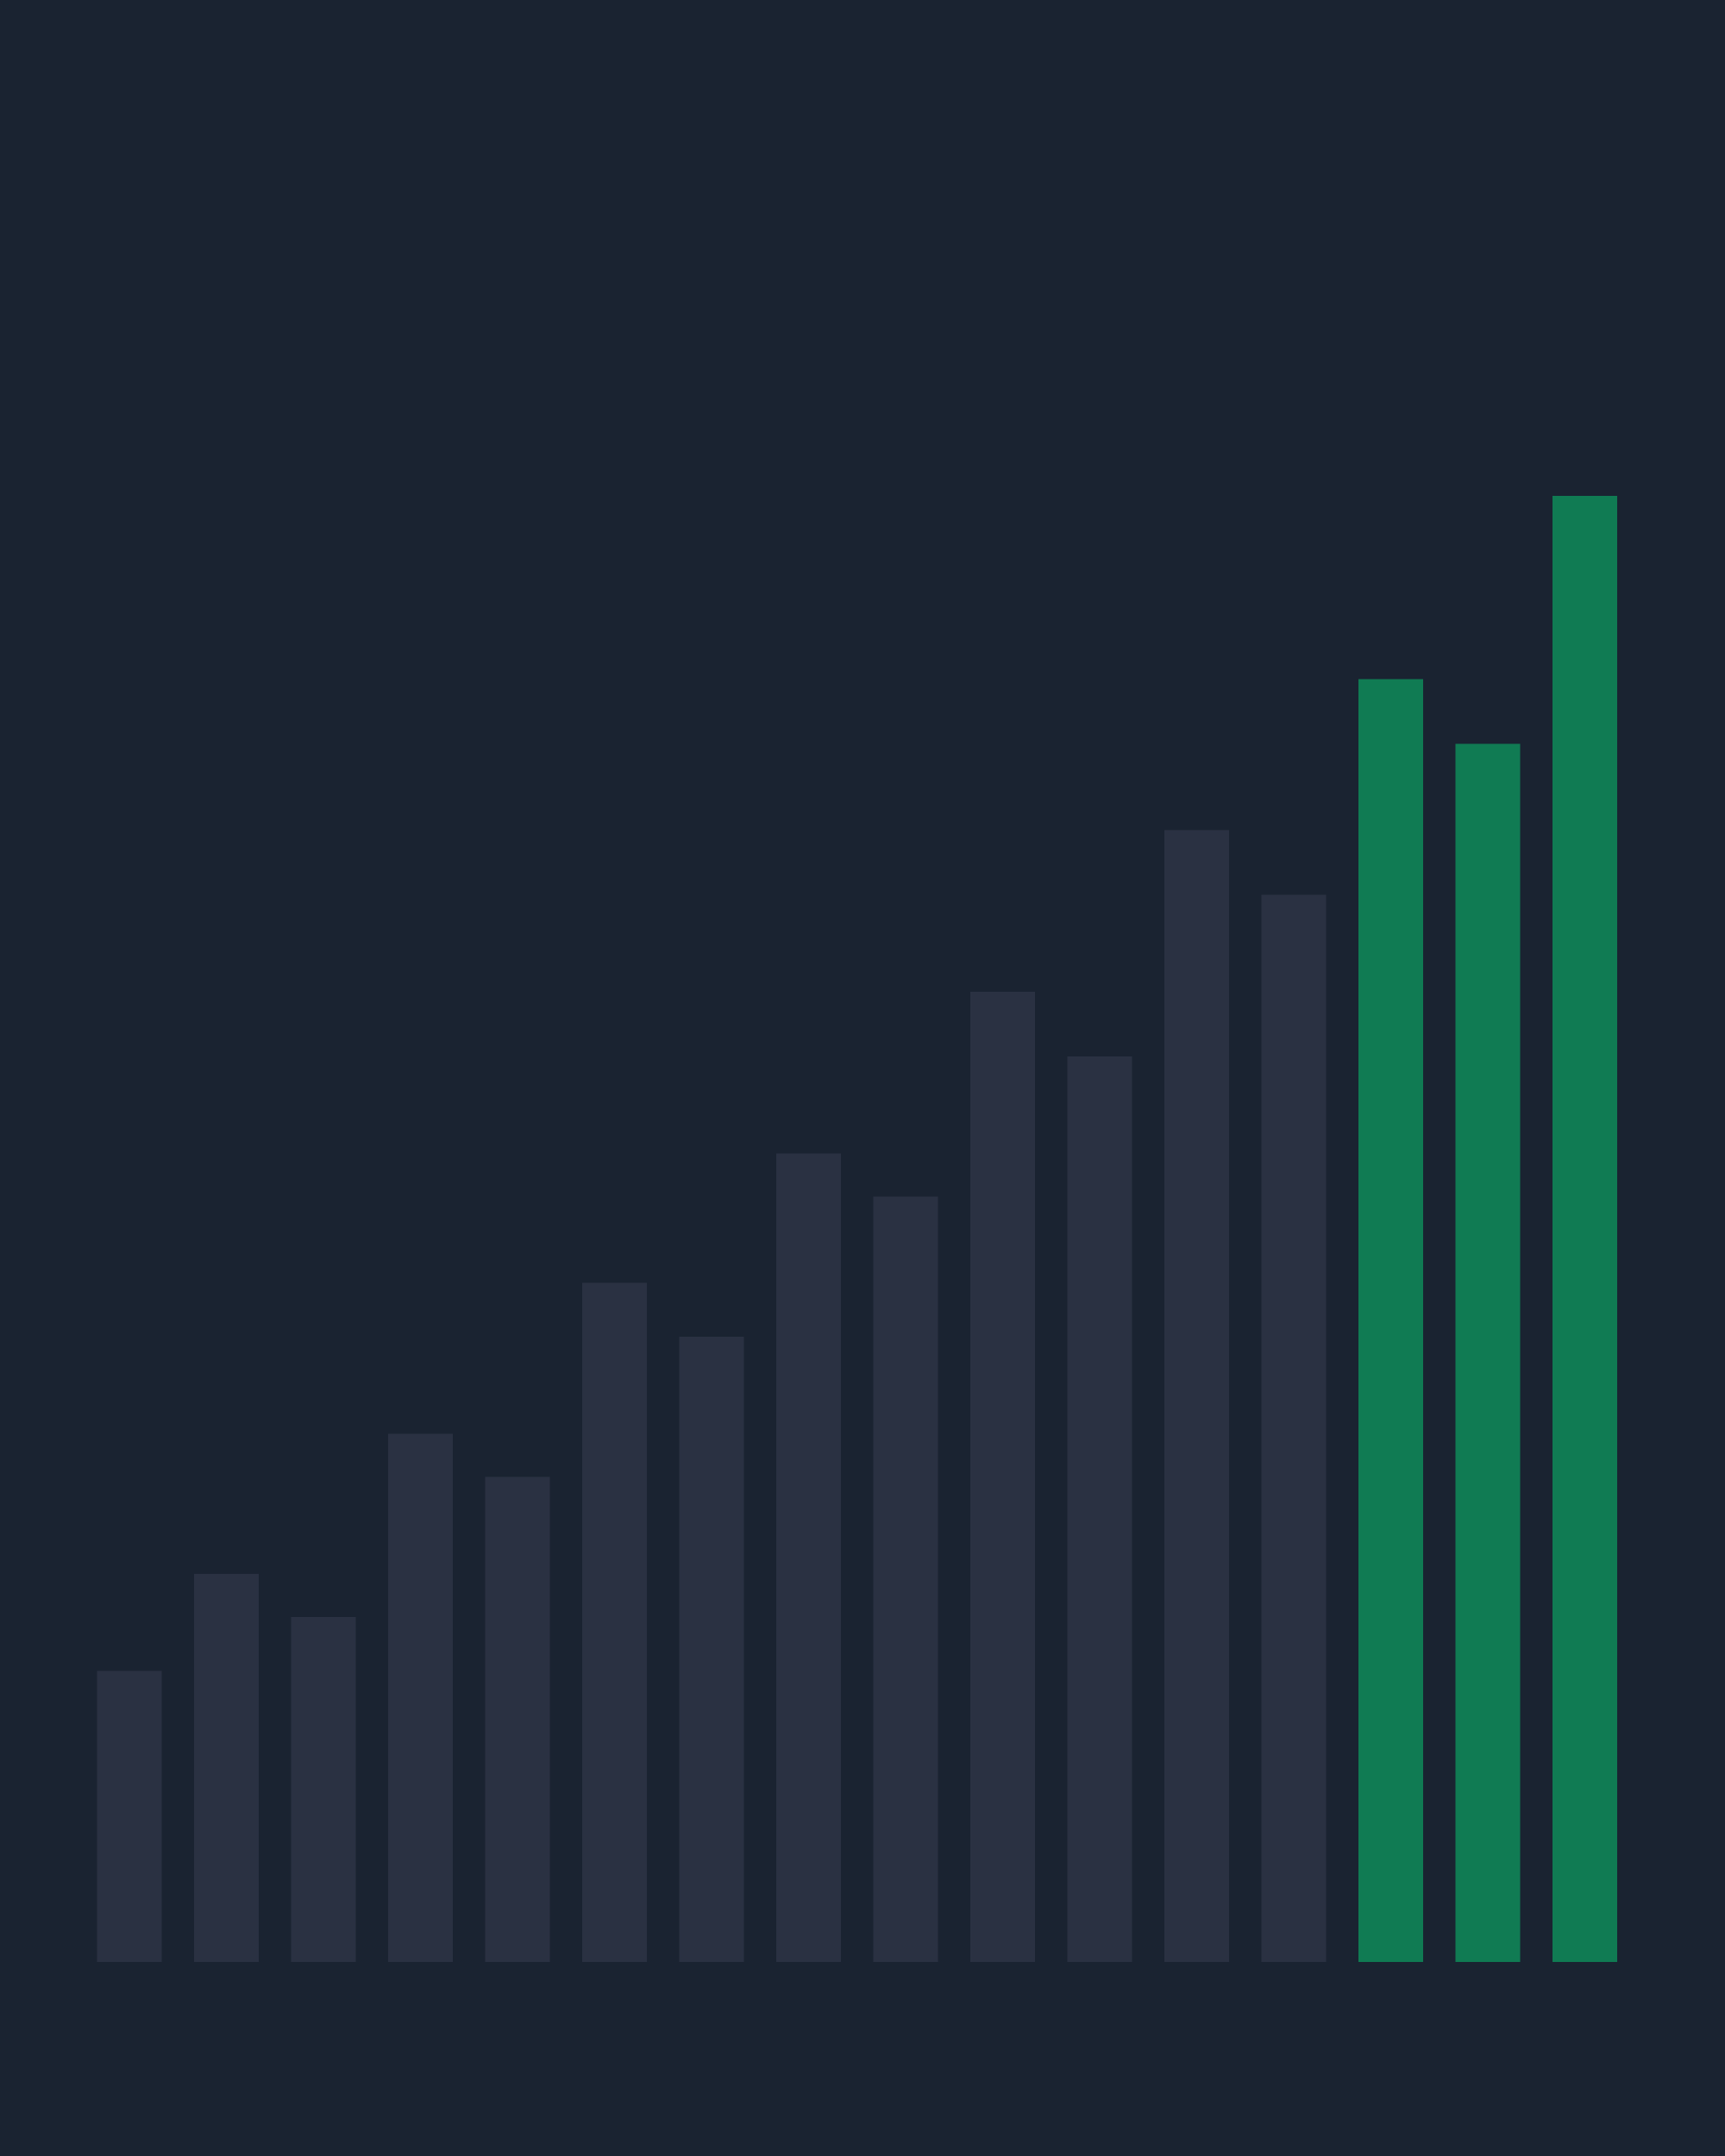
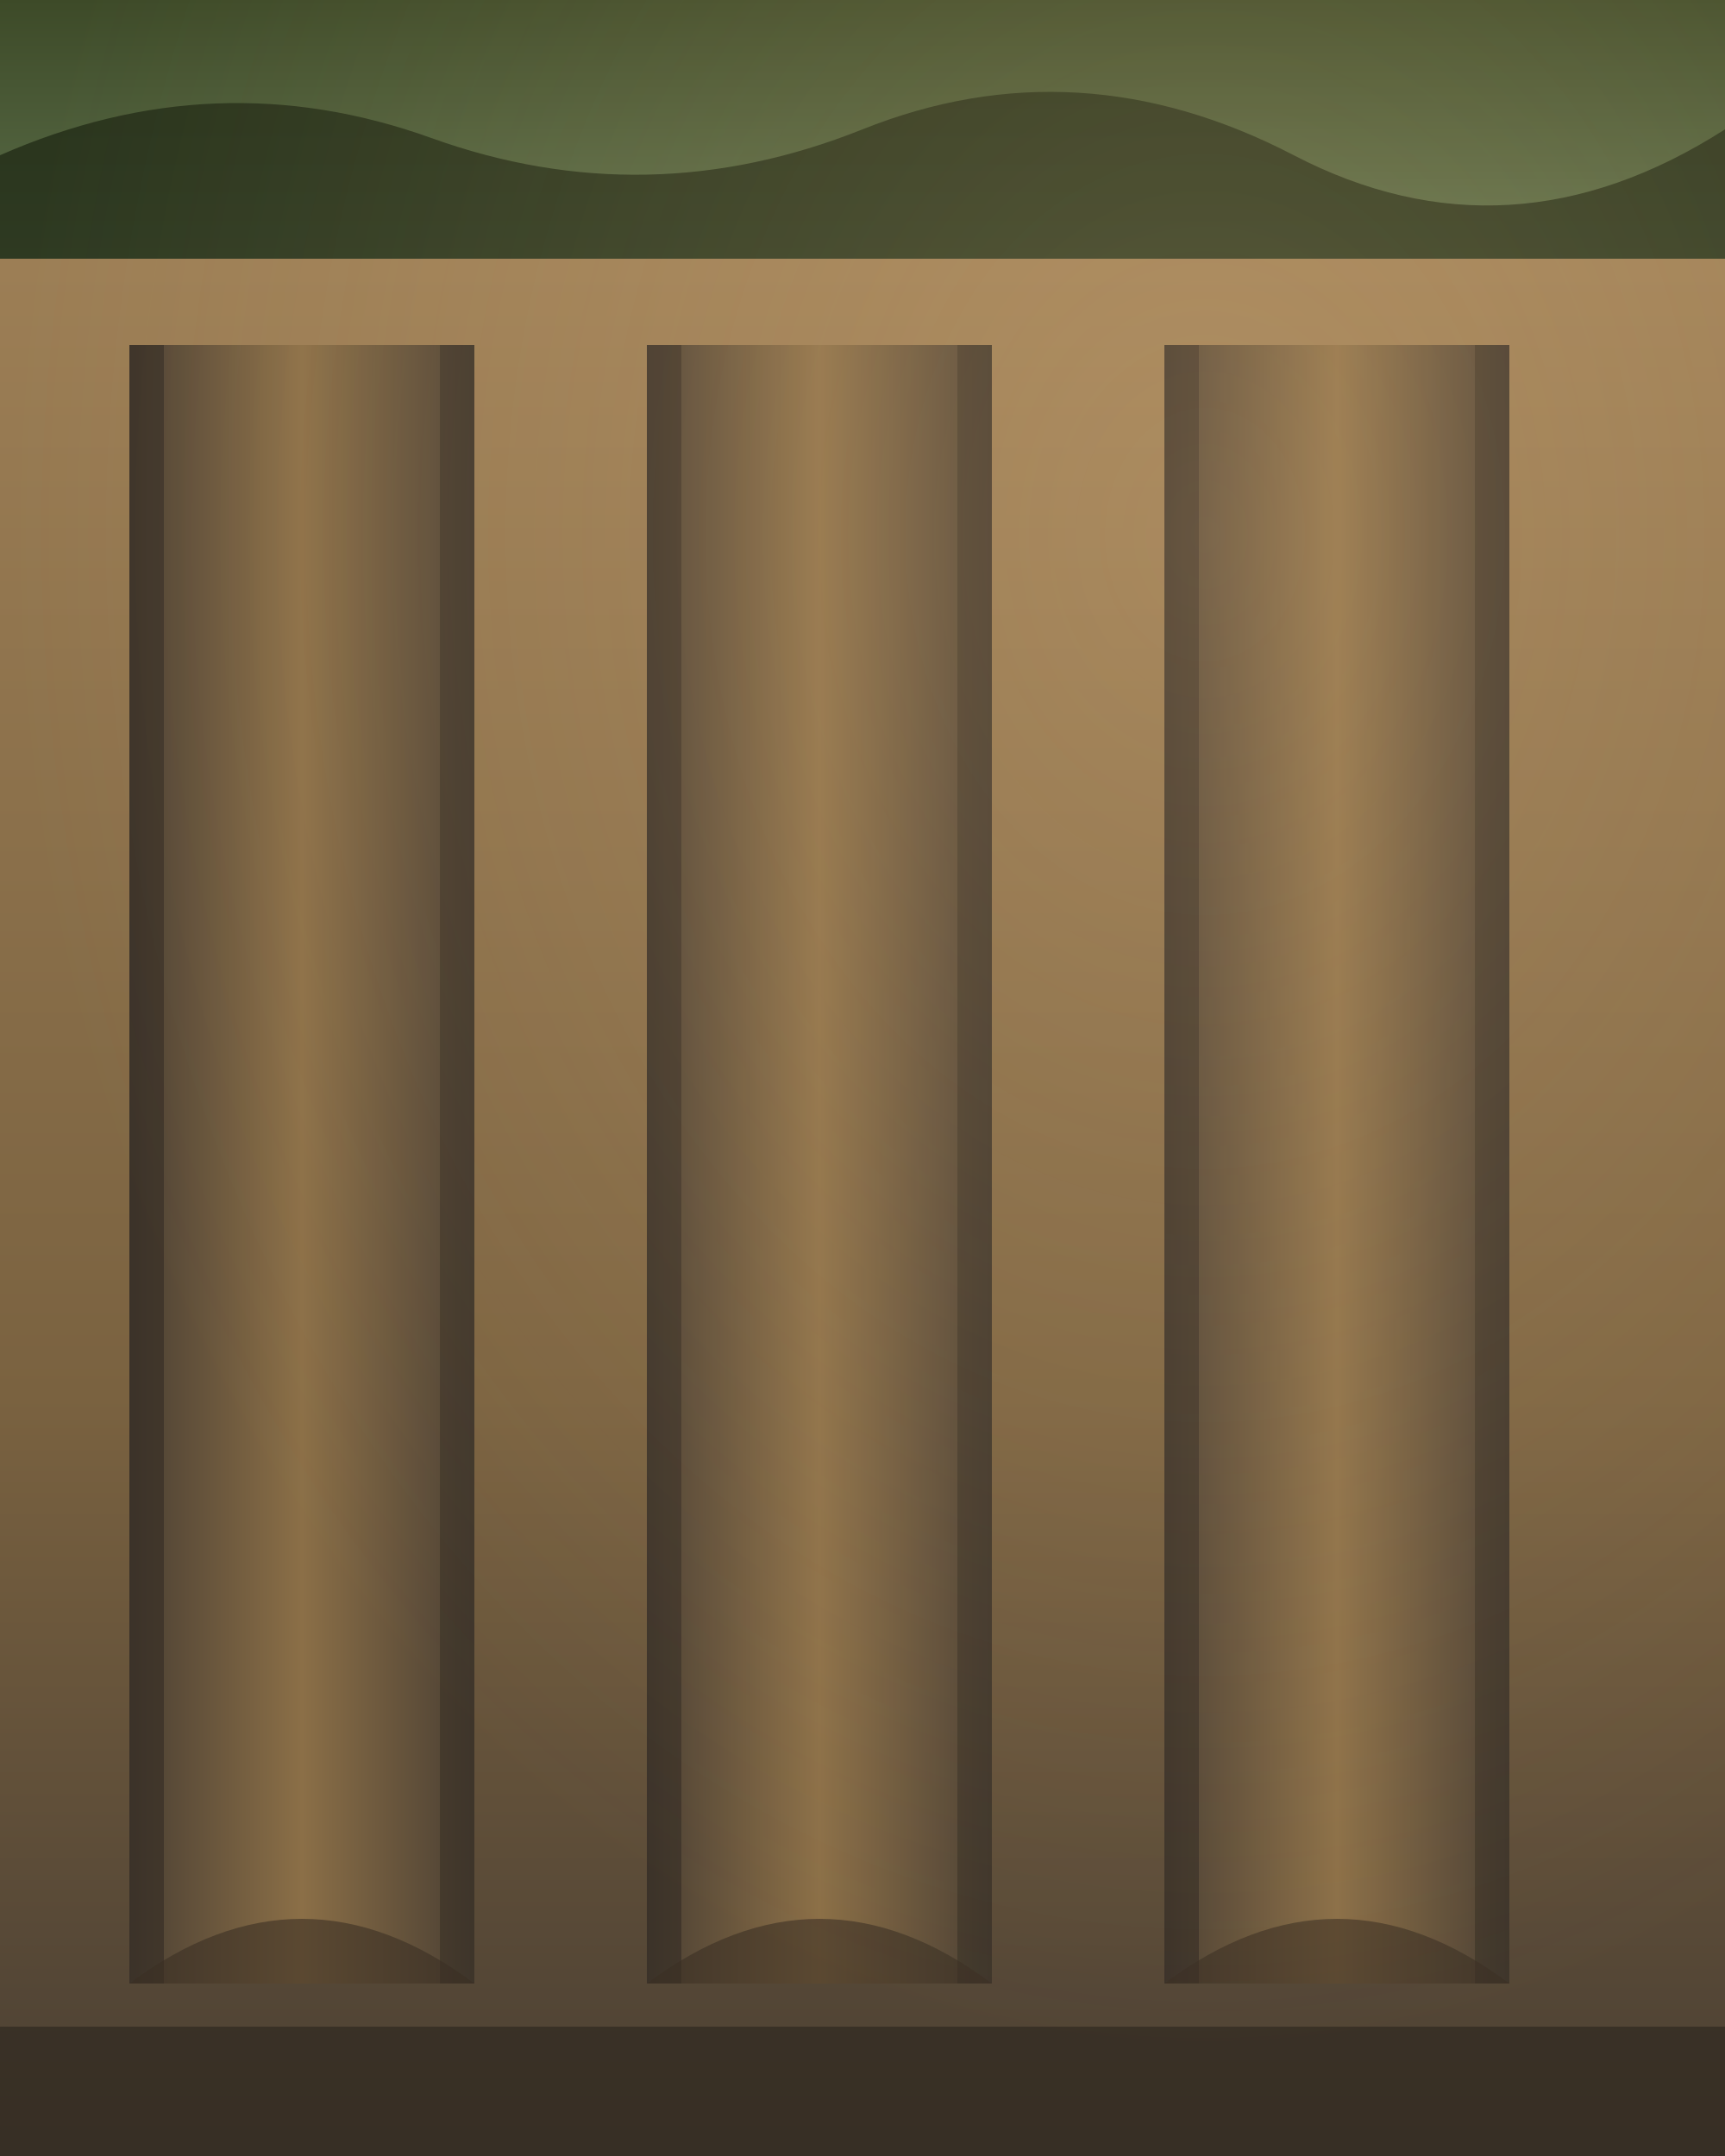
- <svg xmlns="http://www.w3.org/2000/svg" viewBox="0 0 320 400" role="presentation">
-   <rect width="320" height="400" fill="#1A2331" />
-   <g fill="#2A3142">
-     <rect x="18" y="310" width="12" height="54" />
-     <rect x="36" y="292" width="12" height="72" />
-     <rect x="54" y="300" width="12" height="64" />
-     <rect x="72" y="266" width="12" height="98" />
-     <rect x="90" y="274" width="12" height="90" />
-     <rect x="108" y="238" width="12" height="126" />
-     <rect x="126" y="248" width="12" height="116" />
-     <rect x="144" y="214" width="12" height="150" />
-     <rect x="162" y="222" width="12" height="142" />
-     <rect x="180" y="184" width="12" height="180" />
-     <rect x="198" y="196" width="12" height="168" />
-     <rect x="216" y="154" width="12" height="210" />
-     <rect x="234" y="166" width="12" height="198" />
-   </g>
-   <g fill="#00FF88" opacity="0.4">
-     <rect x="252" y="126" width="12" height="238" />
-     <rect x="270" y="138" width="12" height="226" />
-     <rect x="288" y="92" width="12" height="272" />
-   </g>
+ <svg xmlns="http://www.w3.org/2000/svg" viewBox="0 0 400 500" preserveAspectRatio="xMidYMid slice">
+   <defs>
+     <linearGradient id="t4-canopy" x1="0" y1="0" x2="0" y2="1">
+       <stop offset="0%" stop-color="#3D4A28" />
+       <stop offset="100%" stop-color="#5C6F4A" />
+     </linearGradient>
+     <linearGradient id="t4-wall" x1="0" y1="0" x2="0" y2="1">
+       <stop offset="0%" stop-color="#9C7E55" />
+       <stop offset="60%" stop-color="#7A6240" />
+       <stop offset="100%" stop-color="#4A3F33" />
+     </linearGradient>
+     <linearGradient id="t4-col" x1="0" y1="0" x2="1" y2="0">
+       <stop offset="0%" stop-color="#4A3F33" />
+       <stop offset="50%" stop-color="#8B6F47" />
+       <stop offset="100%" stop-color="#4A3F33" />
+     </linearGradient>
+     <radialGradient id="t4-glow" cx="0.7" cy="0.25" r="0.7">
+       <stop offset="0%" stop-color="rgba(255,210,150,0.20)" />
+       <stop offset="100%" stop-color="rgba(255,210,150,0)" />
+     </radialGradient>
+   </defs>
+   <rect width="400" height="60" fill="url(#t4-canopy)" />
+   <path d="M0 36 Q50 14 100 32 T200 30 T300 36 T400 30 L400 62 L0 62 Z" fill="#1F2814" opacity="0.75" />
+   <rect y="60" width="400" height="440" fill="url(#t4-wall)" />
+   <rect x="30" y="80" width="80" height="380" fill="url(#t4-col)" />
+   <rect x="150" y="80" width="80" height="380" fill="url(#t4-col)" />
+   <rect x="270" y="80" width="80" height="380" fill="url(#t4-col)" />
+   <rect x="30" y="80" width="8" height="380" fill="#2F2820" opacity="0.55" />
+   <rect x="102" y="80" width="8" height="380" fill="#2F2820" opacity="0.45" />
+   <rect x="150" y="80" width="8" height="380" fill="#2F2820" opacity="0.55" />
+   <rect x="222" y="80" width="8" height="380" fill="#2F2820" opacity="0.45" />
+   <rect x="270" y="80" width="8" height="380" fill="#2F2820" opacity="0.55" />
+   <rect x="342" y="80" width="8" height="380" fill="#2F2820" opacity="0.45" />
+   <path d="M30 460 Q70 430 110 460 Z" fill="#3A2F23" opacity="0.6" />
+   <path d="M150 460 Q190 430 230 460 Z" fill="#3A2F23" opacity="0.6" />
+   <path d="M270 460 Q310 430 350 460 Z" fill="#3A2F23" opacity="0.6" />
+   <rect y="470" width="400" height="30" fill="#2F2820" opacity="0.7" />
+   <rect width="400" height="500" fill="url(#t4-glow)" />
</svg>
